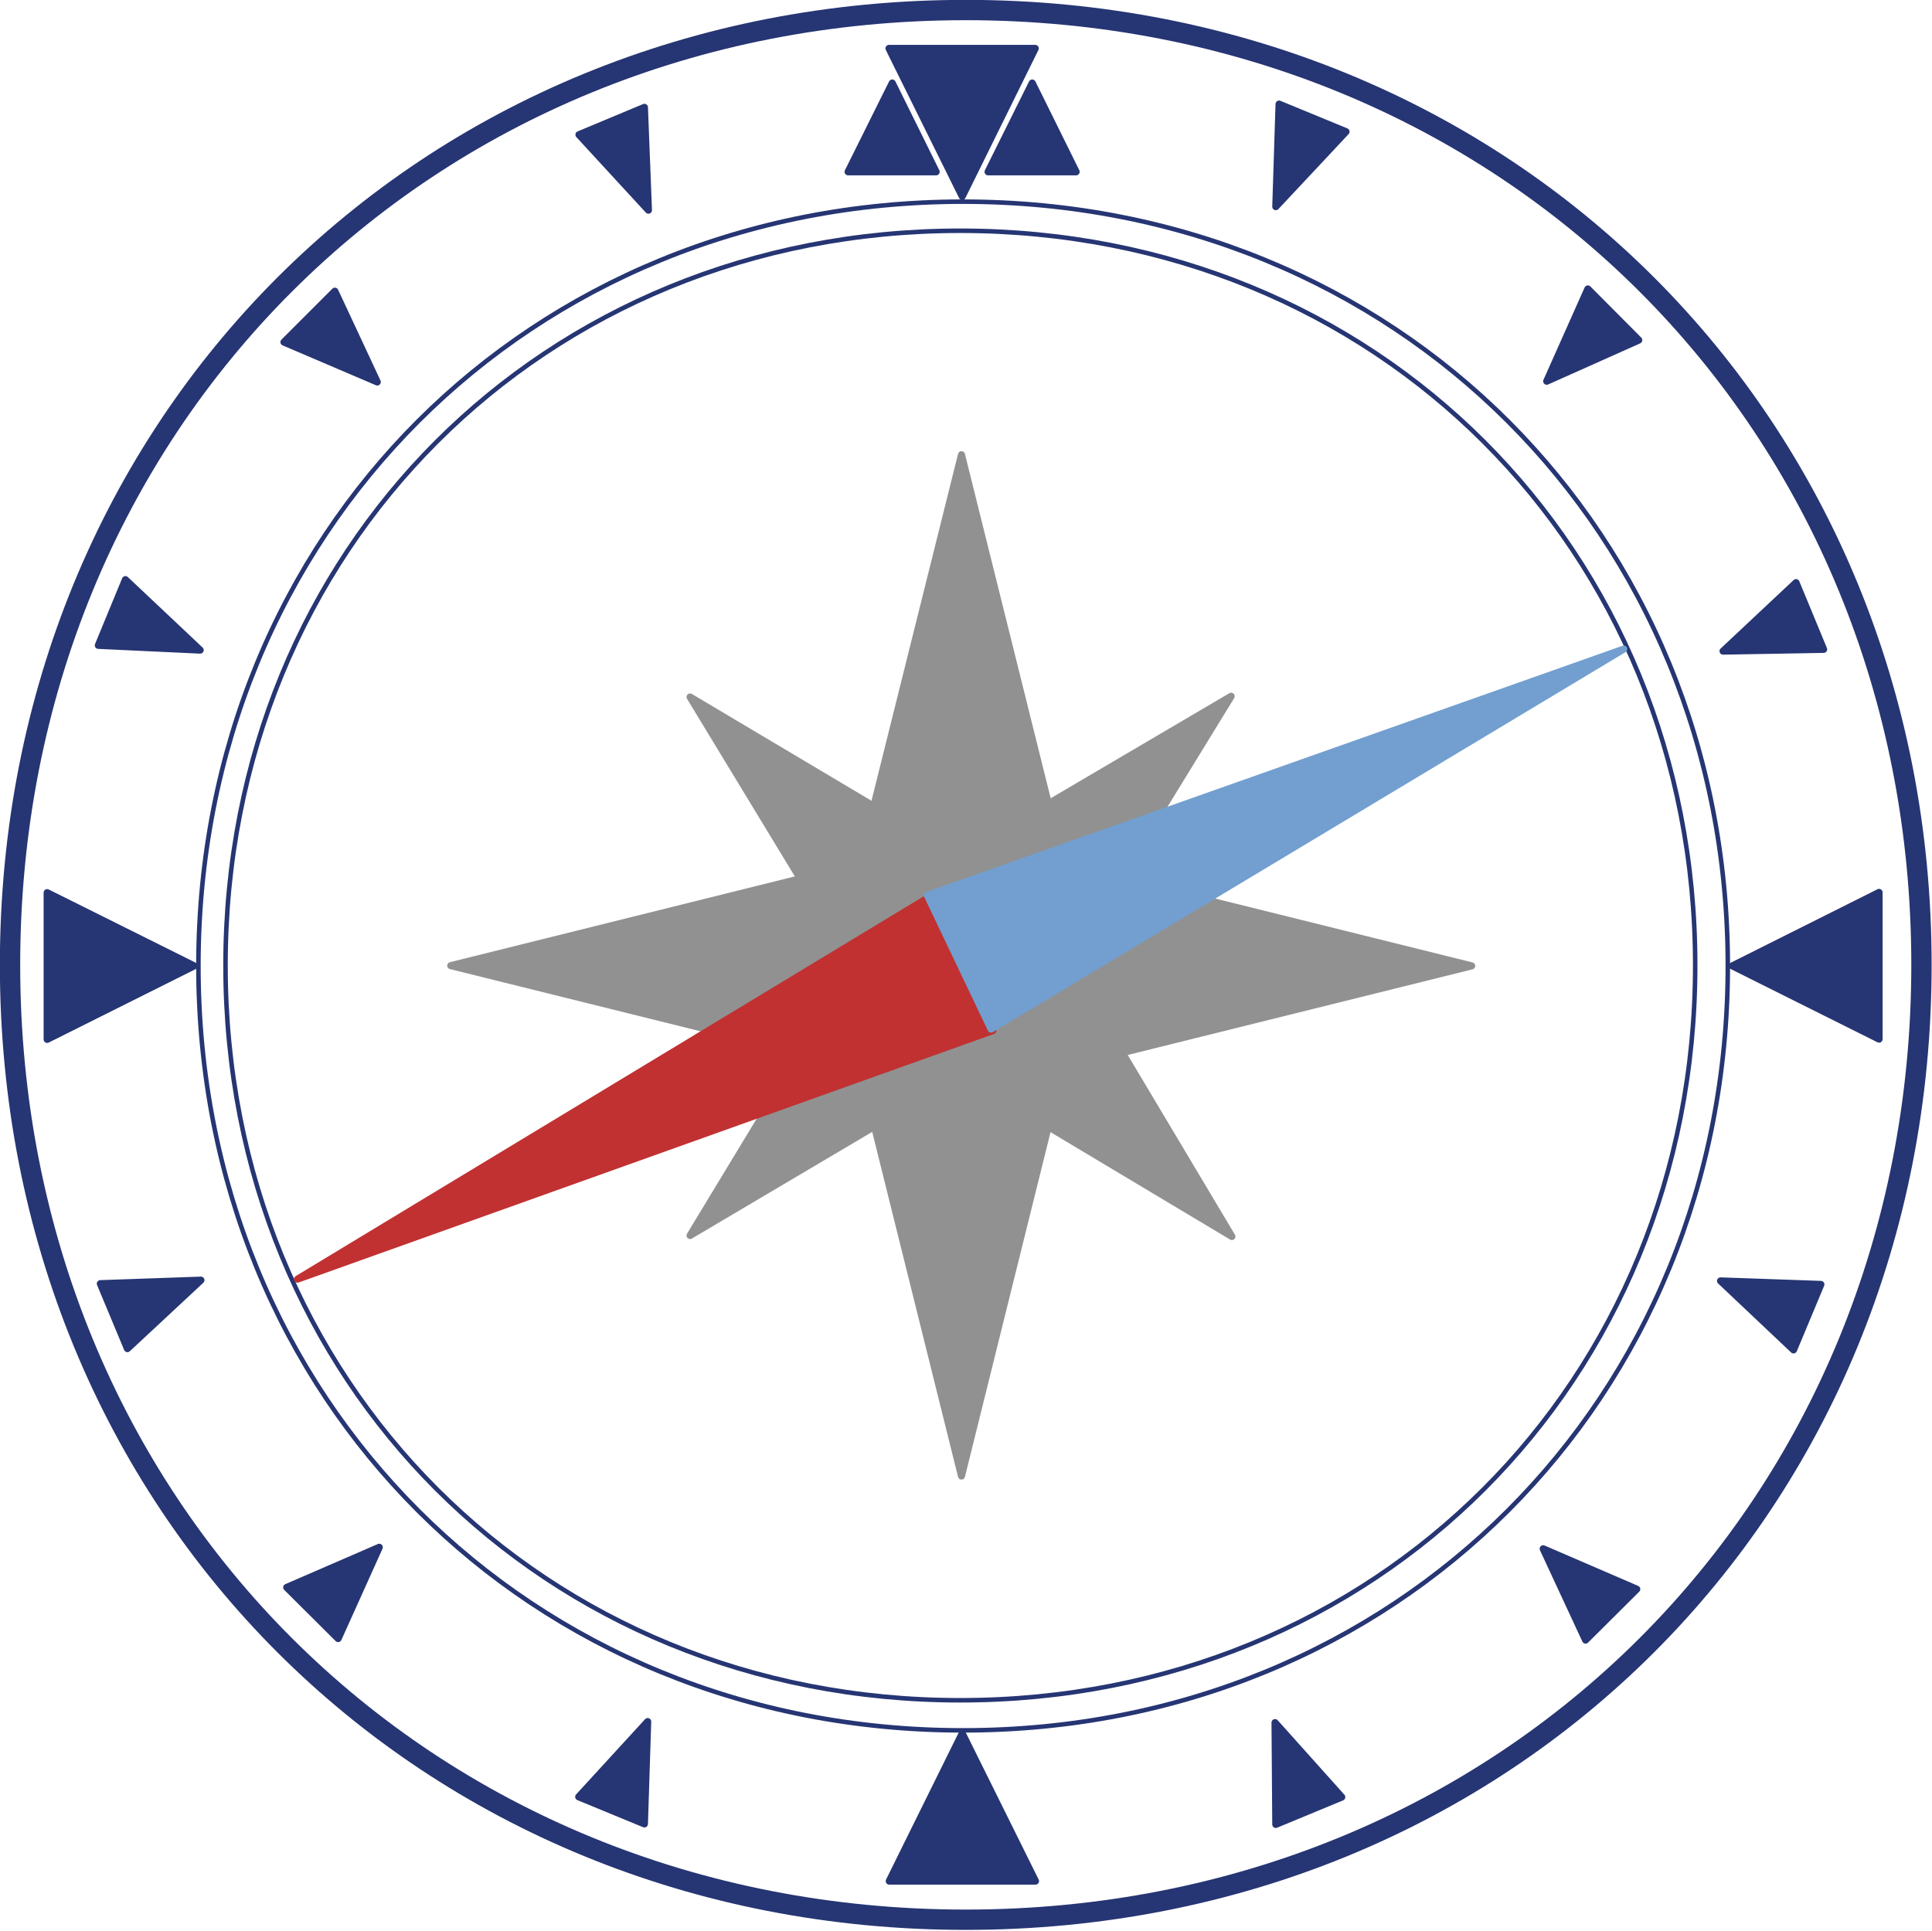
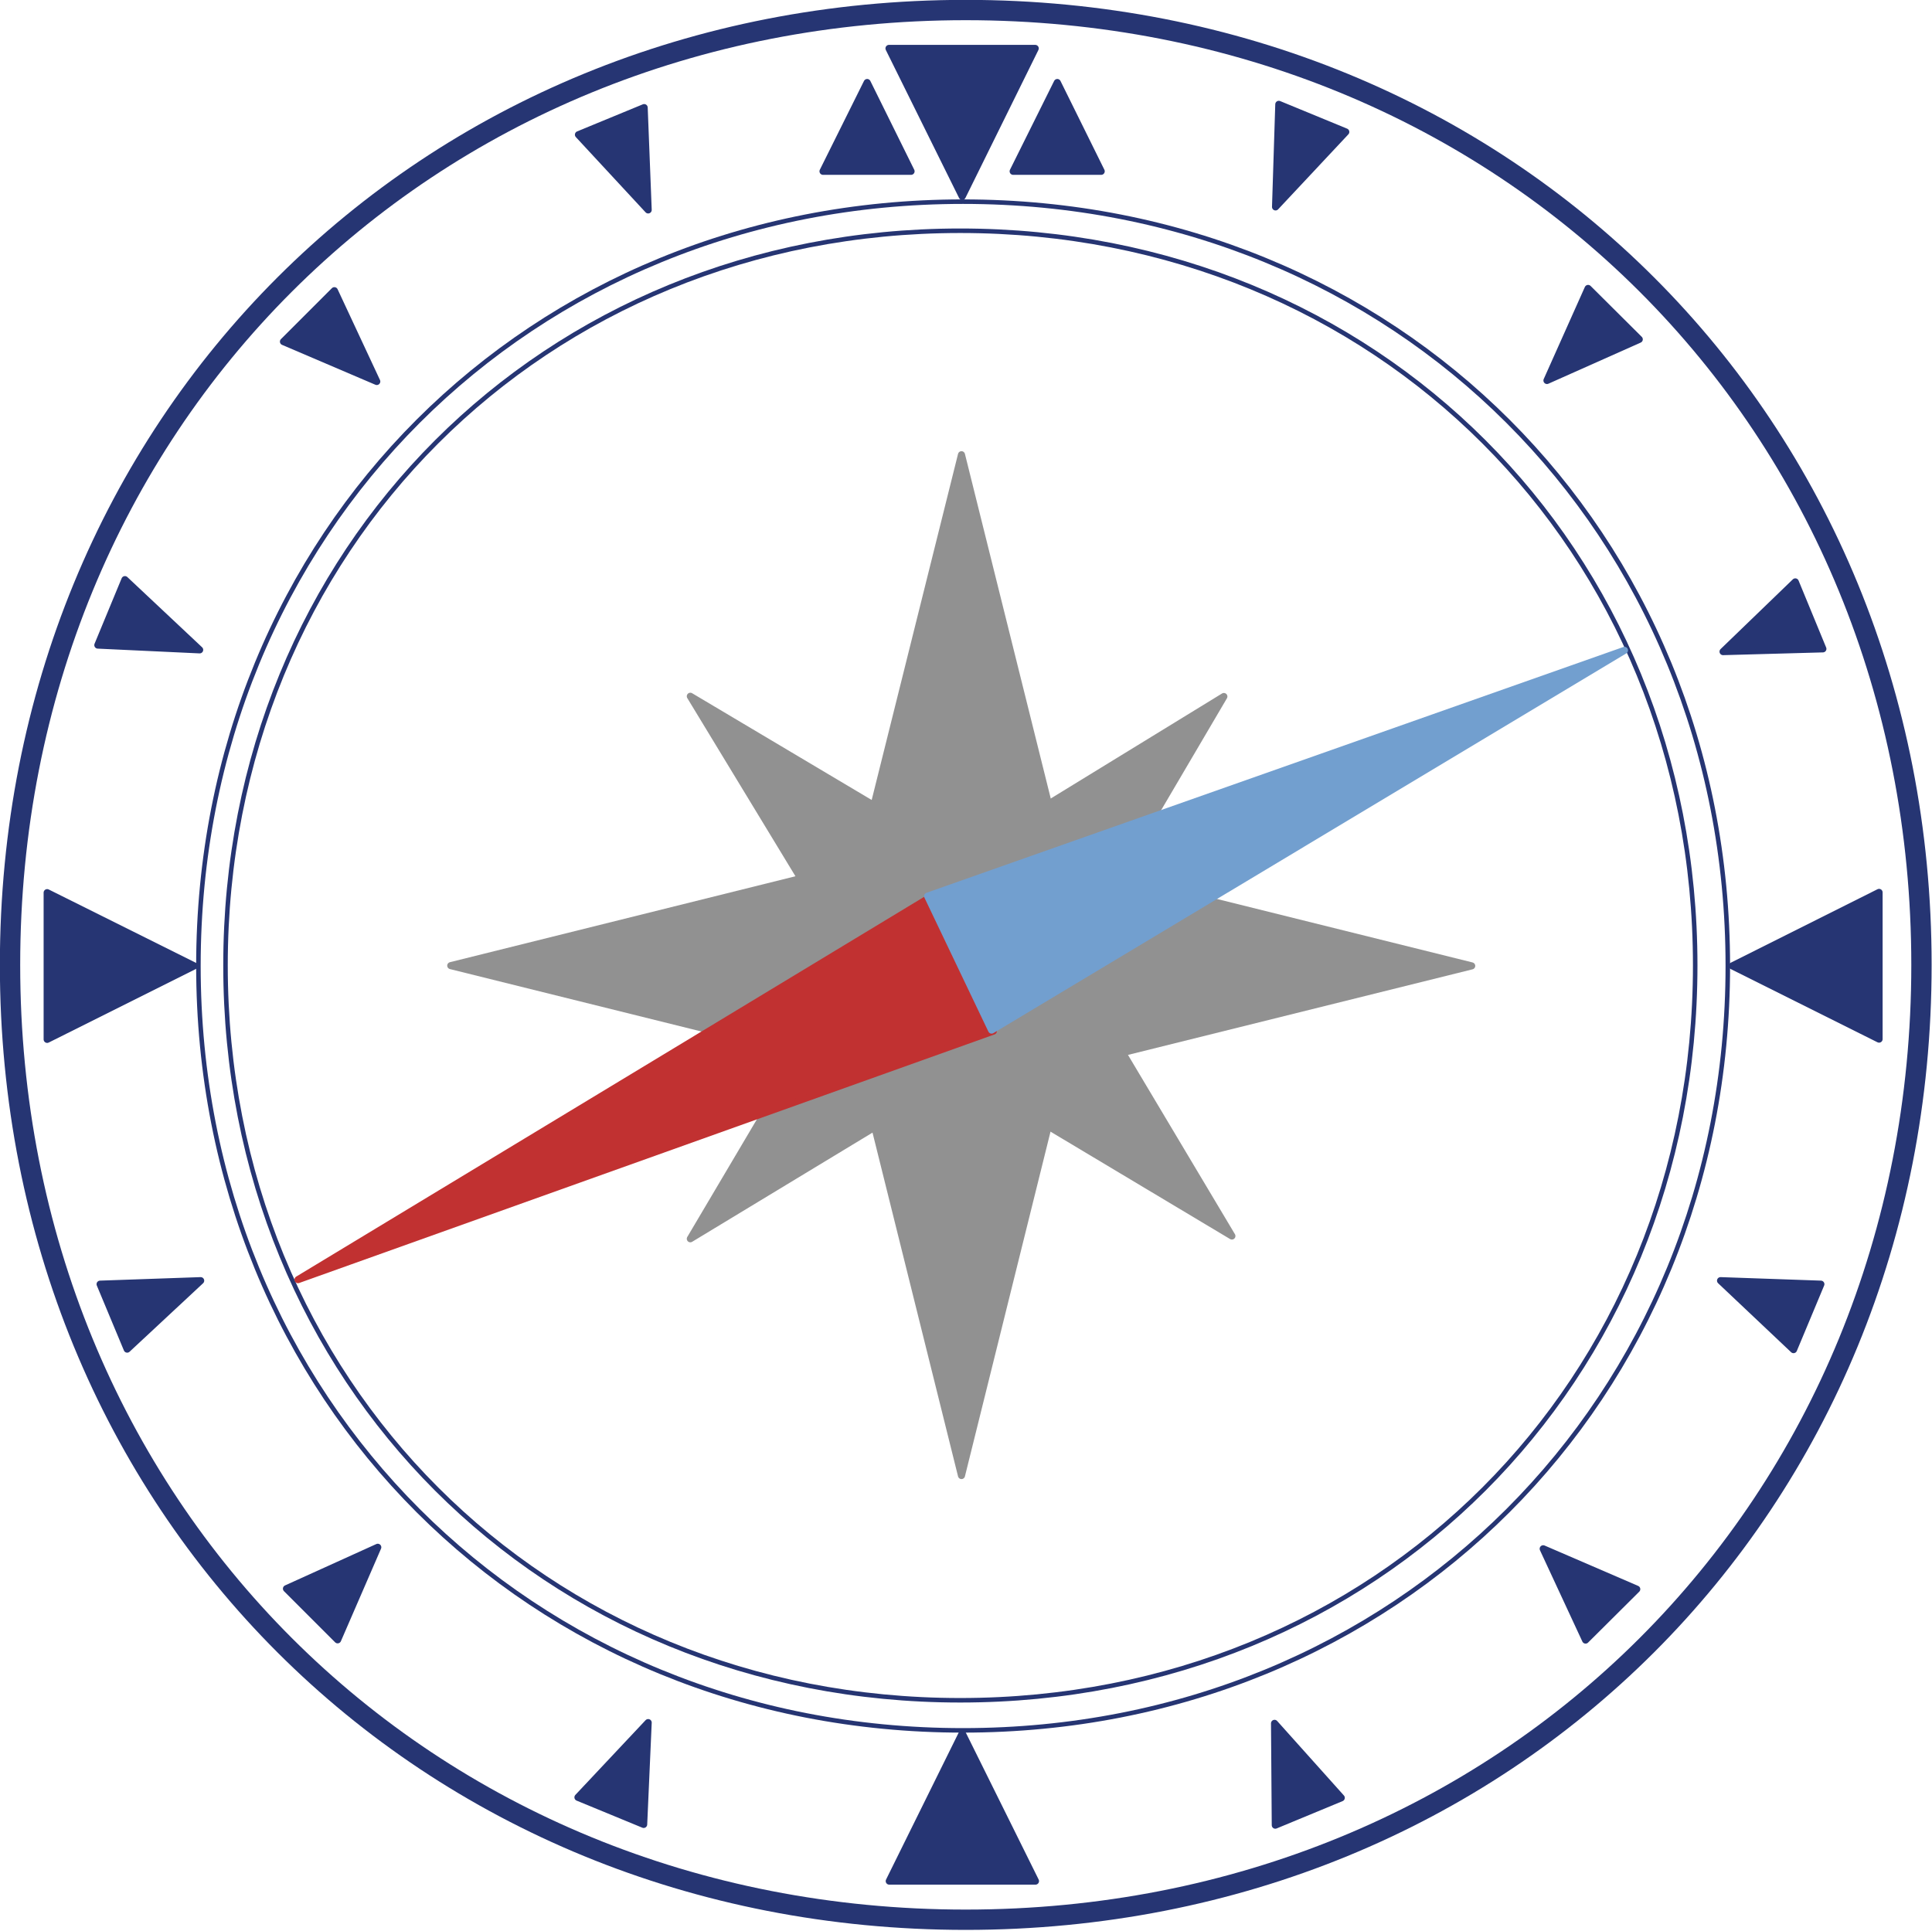
<svg xmlns="http://www.w3.org/2000/svg" xmlns:ns1="http://xml.openoffice.org/svg/export" version="1.2" width="77.02mm" height="76.96mm" viewBox="2992 1220 7702 7696" preserveAspectRatio="xMidYMid" fill-rule="evenodd" stroke-width="28.222" stroke-linejoin="round" xml:space="preserve">
  <defs class="ClipPathGroup">
    <clipPath id="presentation_clip_path" clipPathUnits="userSpaceOnUse">
      <rect x="2992" y="1220" width="7702" height="7696" />
    </clipPath>
    <clipPath id="presentation_clip_path_shrink" clipPathUnits="userSpaceOnUse">
      <rect x="2999" y="1227" width="7687" height="7681" />
    </clipPath>
  </defs>
  <defs class="TextShapeIndex">
    <g ns1:slide="id1" ns1:id-list="id3 id4 id5 id6 id7 id8 id9 id10 id11 id12 id13 id14 id15 id16 id17 id18 id19 id20 id21 id22 id23 id24 id25 id26 id27 id28 id29 id30 id31 id32 id33" />
  </defs>
  <defs class="EmbeddedBulletChars">
    <g id="bullet-char-template-57356" transform="scale(0.0004882812,-0.0004882812)">
      <path d="M 580,1141 L 1163,571 580,0 -4,571 580,1141 Z" />
    </g>
    <g id="bullet-char-template-57354" transform="scale(0.0004882812,-0.0004882812)">
      <path d="M 8,1128 L 1137,1128 1137,0 8,0 8,1128 Z" />
    </g>
    <g id="bullet-char-template-10146" transform="scale(0.0004882812,-0.0004882812)">
      <path d="M 174,0 L 602,739 174,1481 1456,739 174,0 Z M 1358,739 L 309,1346 659,739 1358,739 Z" />
    </g>
    <g id="bullet-char-template-10132" transform="scale(0.0004882812,-0.0004882812)">
      <path d="M 2015,739 L 1276,0 717,0 1260,543 174,543 174,936 1260,936 717,1481 1274,1481 2015,739 Z" />
    </g>
    <g id="bullet-char-template-10007" transform="scale(0.0004882812,-0.0004882812)">
      <path d="M 0,-2 C -7,14 -16,27 -25,37 L 356,567 C 262,823 215,952 215,954 215,979 228,992 255,992 264,992 276,990 289,987 310,991 331,999 354,1012 L 381,999 492,748 772,1049 836,1024 860,1049 C 881,1039 901,1025 922,1006 886,937 835,863 770,784 769,783 710,716 594,584 L 774,223 C 774,196 753,168 711,139 L 727,119 C 717,90 699,76 672,76 641,76 570,178 457,381 L 164,-76 C 142,-110 111,-127 72,-127 30,-127 9,-110 8,-76 1,-67 -2,-52 -2,-32 -2,-23 -1,-13 0,-2 Z" />
    </g>
    <g id="bullet-char-template-10004" transform="scale(0.0004882812,-0.0004882812)">
      <path d="M 285,-33 C 182,-33 111,30 74,156 52,228 41,333 41,471 41,549 55,616 82,672 116,743 169,778 240,778 293,778 328,747 346,684 L 369,508 C 377,444 397,411 428,410 L 1163,1116 C 1174,1127 1196,1133 1229,1133 1271,1133 1292,1118 1292,1087 L 1292,965 C 1292,929 1282,901 1262,881 L 442,47 C 390,-6 338,-33 285,-33 Z" />
    </g>
    <g id="bullet-char-template-9679" transform="scale(0.0004882812,-0.0004882812)">
      <path d="M 813,0 C 632,0 489,54 383,161 276,268 223,411 223,592 223,773 276,916 383,1023 489,1130 632,1184 813,1184 992,1184 1136,1130 1245,1023 1353,916 1407,772 1407,592 1407,412 1353,268 1245,161 1136,54 992,0 813,0 Z" />
    </g>
    <g id="bullet-char-template-8226" transform="scale(0.0004882812,-0.0004882812)">
      <path d="M 346,457 C 273,457 209,483 155,535 101,586 74,649 74,723 74,796 101,859 155,911 209,963 273,989 346,989 419,989 480,963 531,910 582,859 608,796 608,723 608,648 583,586 532,535 482,483 420,457 346,457 Z" />
    </g>
    <g id="bullet-char-template-8211" transform="scale(0.0004882812,-0.0004882812)">
      <path d="M -4,459 L 1135,459 1135,606 -4,606 -4,459 Z" />
    </g>
    <g id="bullet-char-template-61548" transform="scale(0.0004882812,-0.0004882812)">
      <path d="M 173,740 C 173,903 231,1043 346,1159 462,1274 601,1332 765,1332 928,1332 1067,1274 1183,1159 1299,1043 1357,903 1357,740 1357,577 1299,437 1183,322 1067,206 928,148 765,148 601,148 462,206 346,322 231,437 173,577 173,740 Z" />
    </g>
  </defs>
  <defs class="TextEmbeddedBitmaps" />
  <g class="SlideGroup">
    <g>
      <g id="container-id1">
        <g id="id1" class="Slide" clip-path="url(#presentation_clip_path)">
          <g class="Page">
            <g class="com.sun.star.drawing.CustomShape">
              <g id="id3">
-                 <rect class="BoundingBox" stroke="none" fill="none" x="9796" y="6326" width="457" height="278" />
-                 <path fill="rgb(38,53,115)" stroke="none" d="M 9851,6327 L 10251,6341 10142,6602 9851,6327 Z M 9797,6457 L 9797,6457 Z M 10251,6341 L 10251,6341 Z" />
-                 <path fill="none" stroke="rgb(38,53,115)" d="M 9851,6327 L 10251,6341 10142,6602 9851,6327 Z" />
-                 <path fill="none" stroke="rgb(38,53,115)" d="M 9797,6457 L 9797,6457 Z" />
-                 <path fill="none" stroke="rgb(38,53,115)" d="M 10251,6341 L 10251,6341 Z" />
+                 <rect class="BoundingBox" stroke="none" fill="none" x="9796" y="6325" width="457" height="278" />
+                 <path fill="rgb(38,53,115)" stroke="none" d="M 9851,6326 L 10251,6340 10142,6601 9851,6326 Z M 9797,6456 L 9797,6456 Z M 10251,6340 L 10251,6340 Z" />
+                 <path fill="none" stroke="rgb(38,53,115)" d="M 9851,6326 L 10251,6340 10142,6601 9851,6326 Z" />
+                 <path fill="none" stroke="rgb(38,53,115)" d="M 9797,6456 L 9797,6456 Z" />
+                 <path fill="none" stroke="rgb(38,53,115)" d="M 10251,6340 L 10251,6340 Z" />
              </g>
            </g>
            <g class="com.sun.star.drawing.CustomShape">
              <g id="id4">
                <rect class="BoundingBox" stroke="none" fill="none" x="9041" y="7394" width="478" height="367" />
                <path fill="rgb(38,53,115)" stroke="none" d="M 9144,7395 L 9517,7556 9313,7759 9144,7395 Z M 9042,7497 L 9042,7497 Z M 9517,7556 L 9517,7556 Z" />
                <path fill="none" stroke="rgb(38,53,115)" d="M 9144,7395 L 9517,7556 9313,7759 9144,7395 Z" />
                <path fill="none" stroke="rgb(38,53,115)" d="M 9042,7497 L 9042,7497 Z" />
                <path fill="none" stroke="rgb(38,53,115)" d="M 9517,7556 L 9517,7556 Z" />
              </g>
            </g>
            <g class="com.sun.star.drawing.CustomShape">
              <g id="id5">
                <rect class="BoundingBox" stroke="none" fill="none" x="3774" y="2015" width="6117" height="6115" />
                <path fill="none" stroke="rgb(38,53,115)" stroke-width="18" stroke-linejoin="round" d="M 6831,2024 C 8559,2024 9880,3343 9880,5071 9880,6799 8559,8119 6831,8119 5103,8119 3783,6799 3783,5071 3783,3343 5103,2024 6831,2024 Z" />
              </g>
            </g>
            <g class="com.sun.star.drawing.CustomShape">
              <g id="id6">
                <rect class="BoundingBox" stroke="none" fill="none" x="3882" y="2131" width="5879" height="5879" />
                <path fill="none" stroke="rgb(38,53,115)" stroke-width="18" stroke-linejoin="round" d="M 6820,2140 C 8481,2140 9750,3408 9750,5069 9750,6730 8481,7999 6820,7999 5159,7999 3891,6730 3891,5069 3891,3408 5159,2140 6820,2140 Z" />
              </g>
            </g>
            <g class="com.sun.star.drawing.CustomShape">
              <g id="id7">
                <rect class="BoundingBox" stroke="none" fill="none" x="6535" y="1412" width="586" height="593" />
                <path fill="rgb(38,53,115)" stroke="none" d="M 6828,2003 L 6536,1413 7119,1413 6828,2003 Z M 7119,2003 L 7119,2003 Z M 6536,1413 L 6536,1413 Z" />
                <path fill="none" stroke="rgb(38,53,115)" d="M 6828,2003 L 6536,1413 7119,1413 6828,2003 Z" />
                <path fill="none" stroke="rgb(38,53,115)" d="M 7119,2003 L 7119,2003 Z" />
                <path fill="none" stroke="rgb(38,53,115)" d="M 6536,1413 L 6536,1413 Z" />
              </g>
            </g>
            <g class="com.sun.star.drawing.CustomShape">
              <g id="id8">
                <rect class="BoundingBox" stroke="none" fill="none" x="3179" y="4778" width="589" height="588" />
                <path fill="rgb(38,53,115)" stroke="none" d="M 3766,5071 L 3180,5364 3180,4779 3766,5071 Z M 3766,4779 L 3766,4779 Z M 3180,5364 L 3180,5364 Z" />
                <path fill="none" stroke="rgb(38,53,115)" d="M 3766,5071 L 3180,5364 3180,4779 3766,5071 Z" />
                <path fill="none" stroke="rgb(38,53,115)" d="M 3766,4779 L 3766,4779 Z" />
                <path fill="none" stroke="rgb(38,53,115)" d="M 3180,5364 L 3180,5364 Z" />
              </g>
            </g>
            <g class="com.sun.star.drawing.CustomShape">
              <g id="id9">
                <rect class="BoundingBox" stroke="none" fill="none" x="9897" y="4777" width="588" height="588" />
                <path fill="rgb(38,53,115)" stroke="none" d="M 9898,5071 L 10483,4778 10483,5363 9898,5071 Z M 9898,5363 L 9898,5363 Z M 10483,4778 L 10483,4778 Z" />
                <path fill="none" stroke="rgb(38,53,115)" d="M 9898,5071 L 10483,4778 10483,5363 9898,5071 Z" />
                <path fill="none" stroke="rgb(38,53,115)" d="M 9898,5363 L 9898,5363 Z" />
                <path fill="none" stroke="rgb(38,53,115)" d="M 10483,4778 L 10483,4778 Z" />
              </g>
            </g>
            <g class="com.sun.star.drawing.CustomShape">
              <g id="id10">
-                 <rect class="BoundingBox" stroke="none" fill="none" x="5380" y="3998" width="2183" height="1807" />
-                 <path fill="rgb(145,145,145)" stroke="none" d="M 5743,3999 L 7561,5080 6838,5803 5743,3999 Z M 5381,4360 L 5381,4360 Z M 7561,5080 L 7561,5080 Z" />
-                 <path fill="none" stroke="rgb(145,145,145)" d="M 5743,3999 L 7561,5080 6838,5803 5743,3999 Z" />
-                 <path fill="none" stroke="rgb(145,145,145)" d="M 5381,4360 L 5381,4360 Z" />
-                 <path fill="none" stroke="rgb(145,145,145)" d="M 7561,5080 L 7561,5080 Z" />
+                 <rect class="BoundingBox" stroke="none" fill="none" x="5381" y="3995" width="2183" height="1807" />
+                 <path fill="rgb(145,145,145)" stroke="none" d="M 5744,3996 L 7562,5077 6839,5800 5744,3996 Z M 5382,4357 L 5382,4357 Z M 7562,5077 L 7562,5077 Z" />
+                 <path fill="none" stroke="rgb(145,145,145)" d="M 5744,3996 L 7562,5077 6839,5800 5744,3996 Z" />
+                 <path fill="none" stroke="rgb(145,145,145)" d="M 5382,4357 L 5382,4357 Z" />
+                 <path fill="none" stroke="rgb(145,145,145)" d="M 7562,5077 L 7562,5077 Z" />
              </g>
            </g>
            <g class="com.sun.star.drawing.CustomShape">
              <g id="id11">
-                 <rect class="BoundingBox" stroke="none" fill="none" x="6100" y="4345" width="2168" height="1807" />
-                 <path fill="rgb(145,145,145)" stroke="none" d="M 7903,6150 L 6101,5072 6827,4346 7903,6150 Z M 8266,5787 L 8266,5787 Z M 6101,5072 L 6101,5072 Z" />
-                 <path fill="none" stroke="rgb(145,145,145)" d="M 7903,6150 L 6101,5072 6827,4346 7903,6150 Z" />
-                 <path fill="none" stroke="rgb(145,145,145)" d="M 8266,5787 L 8266,5787 Z" />
-                 <path fill="none" stroke="rgb(145,145,145)" d="M 6101,5072 L 6101,5072 Z" />
+                 <rect class="BoundingBox" stroke="none" fill="none" x="6100" y="4343" width="2168" height="1807" />
+                 <path fill="rgb(145,145,145)" stroke="none" d="M 7903,6148 L 6101,5070 6827,4344 7903,6148 Z M 8266,5785 L 8266,5785 Z M 6101,5070 L 6101,5070 Z" />
+                 <path fill="none" stroke="rgb(145,145,145)" d="M 7903,6148 L 6101,5070 6827,4344 7903,6148 Z" />
+                 <path fill="none" stroke="rgb(145,145,145)" d="M 8266,5785 L 8266,5785 Z" />
+                 <path fill="none" stroke="rgb(145,145,145)" d="M 6101,5070 L 6101,5070 Z" />
              </g>
            </g>
            <g class="com.sun.star.drawing.CustomShape">
              <g id="id12">
-                 <rect class="BoundingBox" stroke="none" fill="none" x="6080" y="3995" width="2182" height="1792" />
-                 <path fill="rgb(145,145,145)" stroke="none" d="M 7900,3996 L 6082,5065 6803,5785 7900,3996 Z M 8260,4356 L 8260,4356 Z M 6081,5065 L 6081,5065 Z" />
-                 <path fill="none" stroke="rgb(145,145,145)" d="M 7900,3996 L 6082,5065 6803,5785 7900,3996 Z" />
-                 <path fill="none" stroke="rgb(145,145,145)" d="M 8260,4356 L 8260,4356 Z" />
-                 <path fill="none" stroke="rgb(145,145,145)" d="M 6081,5065 L 6081,5065 Z" />
+                 <rect class="BoundingBox" stroke="none" fill="none" x="6080" y="3996" width="2152" height="1821" />
+                 <path fill="rgb(145,145,145)" stroke="none" d="M 7871,3997 L 6082,5094 6802,5815 7871,3997 Z M 8230,4357 L 8230,4357 Z M 6081,5095 L 6081,5095 Z" />
+                 <path fill="none" stroke="rgb(145,145,145)" d="M 7871,3997 L 6082,5094 6802,5815 7871,3997 Z" />
+                 <path fill="none" stroke="rgb(145,145,145)" d="M 8230,4357 L 8230,4357 Z" />
+                 <path fill="none" stroke="rgb(145,145,145)" d="M 6081,5095 L 6081,5095 Z" />
              </g>
            </g>
            <g class="com.sun.star.drawing.CustomShape">
              <g id="id13">
-                 <rect class="BoundingBox" stroke="none" fill="none" x="6317" y="5066" width="1016" height="2041" />
-                 <path fill="rgb(145,145,145)" stroke="none" d="M 6825,7105 L 6318,5067 7331,5067 6825,7105 Z M 7331,7105 L 7331,7105 Z M 6318,5067 L 6318,5067 Z" />
-                 <path fill="none" stroke="rgb(145,145,145)" d="M 6825,7105 L 6318,5067 7331,5067 6825,7105 Z" />
-                 <path fill="none" stroke="rgb(145,145,145)" d="M 7331,7105 L 7331,7105 Z" />
-                 <path fill="none" stroke="rgb(145,145,145)" d="M 6318,5067 L 6318,5067 Z" />
+                 <rect class="BoundingBox" stroke="none" fill="none" x="6317" y="5064" width="1016" height="2041" />
+                 <path fill="rgb(145,145,145)" stroke="none" d="M 6825,7103 L 6318,5065 7331,5065 6825,7103 Z M 7331,7103 L 7331,7103 Z M 6318,5065 L 6318,5065 Z" />
+                 <path fill="none" stroke="rgb(145,145,145)" d="M 6825,7103 L 6318,5065 7331,5065 6825,7103 Z" />
+                 <path fill="none" stroke="rgb(145,145,145)" d="M 7331,7103 L 7331,7103 Z" />
+                 <path fill="none" stroke="rgb(145,145,145)" d="M 6318,5065 L 6318,5065 Z" />
              </g>
            </g>
            <g class="com.sun.star.drawing.CustomShape">
              <g id="id14">
                <rect class="BoundingBox" stroke="none" fill="none" x="6317" y="3032" width="1016" height="2035" />
                <path fill="rgb(145,145,145)" stroke="none" d="M 6825,3033 L 6318,5065 7331,5065 6825,3033 Z M 7331,3033 L 7331,3033 Z M 6318,5065 L 6318,5065 Z" />
                <path fill="none" stroke="rgb(145,145,145)" d="M 6825,3033 L 6318,5065 7331,5065 6825,3033 Z" />
                <path fill="none" stroke="rgb(145,145,145)" d="M 7331,3033 L 7331,3033 Z" />
                <path fill="none" stroke="rgb(145,145,145)" d="M 6318,5065 L 6318,5065 Z" />
              </g>
            </g>
            <g class="com.sun.star.drawing.CustomShape">
              <g id="id15">
                <rect class="BoundingBox" stroke="none" fill="none" x="6825" y="4565" width="2036" height="1013" />
                <path fill="rgb(145,145,145)" stroke="none" d="M 8859,5071 L 6826,4566 6826,5576 8859,5071 Z M 8859,5576 L 8859,5576 Z M 6826,4566 L 6826,4566 Z" />
                <path fill="none" stroke="rgb(145,145,145)" d="M 8859,5071 L 6826,4566 6826,5576 8859,5071 Z" />
                <path fill="none" stroke="rgb(145,145,145)" d="M 8859,5576 L 8859,5576 Z" />
                <path fill="none" stroke="rgb(145,145,145)" d="M 6826,4566 L 6826,4566 Z" />
              </g>
            </g>
            <g class="com.sun.star.drawing.CustomShape">
              <g id="id16">
                <rect class="BoundingBox" stroke="none" fill="none" x="4788" y="4561" width="2041" height="1017" />
                <path fill="rgb(145,145,145)" stroke="none" d="M 4789,5070 L 6827,4563 6827,5576 4789,5070 Z M 4789,5576 L 4789,5576 Z M 6827,4562 L 6827,4562 Z" />
                <path fill="none" stroke="rgb(145,145,145)" d="M 4789,5070 L 6827,4563 6827,5576 4789,5070 Z" />
                <path fill="none" stroke="rgb(145,145,145)" d="M 4789,5576 L 4789,5576 Z" />
                <path fill="none" stroke="rgb(145,145,145)" d="M 6827,4562 L 6827,4562 Z" />
              </g>
            </g>
            <g class="com.sun.star.drawing.CustomShape">
              <g id="id17">
-                 <rect class="BoundingBox" stroke="none" fill="none" x="5381" y="4353" width="2172" height="1795" />
-                 <path fill="rgb(145,145,145)" stroke="none" d="M 5743,6146 L 7550,5077 6828,4354 5743,6146 Z M 5382,5785 L 5382,5785 Z M 7551,5076 L 7551,5076 Z" />
-                 <path fill="none" stroke="rgb(145,145,145)" d="M 5743,6146 L 7550,5077 6828,4354 5743,6146 Z" />
-                 <path fill="none" stroke="rgb(145,145,145)" d="M 5382,5785 L 5382,5785 Z" />
-                 <path fill="none" stroke="rgb(145,145,145)" d="M 7551,5076 L 7551,5076 Z" />
+                 <rect class="BoundingBox" stroke="none" fill="none" x="5381" y="4351" width="2157" height="1810" />
+                 <path fill="rgb(145,145,145)" stroke="none" d="M 5744,6159 L 7536,5074 6813,4352 5744,6159 Z M 5382,5798 L 5382,5798 Z M 7536,5074 L 7536,5074 Z" />
+                 <path fill="none" stroke="rgb(145,145,145)" d="M 5744,6159 L 7536,5074 6813,4352 5744,6159 Z" />
+                 <path fill="none" stroke="rgb(145,145,145)" d="M 5382,5798 L 5382,5798 Z" />
+                 <path fill="none" stroke="rgb(145,145,145)" d="M 7536,5074 L 7536,5074 Z" />
              </g>
            </g>
            <g class="com.sun.star.drawing.CustomShape">
              <g id="id18">
                <rect class="BoundingBox" stroke="none" fill="none" x="2991" y="1219" width="7704" height="7698" />
                <path fill="none" stroke="rgb(38,53,115)" stroke-width="81" stroke-linejoin="round" d="M 6842,1260 C 9002,1260 10652,2909 10652,5067 10652,7225 9002,8874 6842,8874 4682,8874 3032,7225 3032,5067 3032,2909 4682,1260 6842,1260 Z" />
              </g>
            </g>
            <g class="Group">
              <g class="com.sun.star.drawing.CustomShape">
                <g id="id19">
-                   <rect class="BoundingBox" stroke="none" fill="none" x="4177" y="4796" width="2775" height="1791" />
-                   <path fill="rgb(193,49,49)" stroke="none" d="M 4178,6320 L 6696,4797 6950,5329 4178,6320 Z M 4304,6585 L 4304,6585 Z M 6696,4797 L 6696,4797 Z" />
-                   <path fill="none" stroke="rgb(193,49,49)" d="M 4178,6320 L 6696,4797 6950,5329 4178,6320 Z" />
-                   <path fill="none" stroke="rgb(193,49,49)" d="M 4304,6585 L 4304,6585 Z" />
-                   <path fill="none" stroke="rgb(193,49,49)" d="M 6696,4797 L 6696,4797 Z" />
+                   <rect class="BoundingBox" stroke="none" fill="none" x="4179" y="4798" width="2775" height="1791" />
+                   <path fill="rgb(193,49,49)" stroke="none" d="M 4180,6322 L 6698,4799 6952,5331 4180,6322 Z M 4306,6587 L 4306,6587 Z M 6698,4799 L 6698,4799 Z" />
+                   <path fill="none" stroke="rgb(193,49,49)" d="M 4180,6322 L 6698,4799 6952,5331 4180,6322 Z" />
+                   <path fill="none" stroke="rgb(193,49,49)" d="M 4306,6587 L 4306,6587 Z" />
+                   <path fill="none" stroke="rgb(193,49,49)" d="M 6698,4799 L 6698,4799 Z" />
                </g>
              </g>
              <g class="com.sun.star.drawing.CustomShape">
                <g id="id20">
-                   <rect class="BoundingBox" stroke="none" fill="none" x="6688" y="3541" width="2779" height="1784" />
-                   <path fill="rgb(114,159,207)" stroke="none" d="M 9465,3808 L 6943,5323 6689,4790 9465,3808 Z M 9338,3542 L 9338,3542 Z M 6943,5323 L 6943,5323 Z" />
-                   <path fill="none" stroke="rgb(114,159,207)" d="M 9465,3808 L 6943,5323 6689,4790 9465,3808 Z" />
-                   <path fill="none" stroke="rgb(114,159,207)" d="M 9338,3542 L 9338,3542 Z" />
-                   <path fill="none" stroke="rgb(114,159,207)" d="M 6943,5323 L 6943,5323 Z" />
+                   <rect class="BoundingBox" stroke="none" fill="none" x="6689" y="3546" width="2781" height="1783" />
+                   <path fill="rgb(114,159,207)" stroke="none" d="M 9468,3813 L 6945,5327 6690,4793 9468,3813 Z M 9341,3547 L 9341,3547 Z M 6945,5327 L 6945,5327 Z" />
+                   <path fill="none" stroke="rgb(114,159,207)" d="M 9468,3813 L 6945,5327 6690,4793 9468,3813 Z" />
+                   <path fill="none" stroke="rgb(114,159,207)" d="M 9341,3547 L 9341,3547 Z" />
+                   <path fill="none" stroke="rgb(114,159,207)" d="M 6945,5327 L 6945,5327 Z" />
                </g>
              </g>
            </g>
            <g class="com.sun.star.drawing.CustomShape">
              <g id="id21">
                <rect class="BoundingBox" stroke="none" fill="none" x="6536" y="8130" width="586" height="592" />
                <path fill="rgb(38,53,115)" stroke="none" d="M 6828,8131 L 7120,8720 6537,8720 6828,8131 Z M 6537,8131 L 6537,8131 Z M 7120,8720 L 7120,8720 Z" />
                <path fill="none" stroke="rgb(38,53,115)" d="M 6828,8131 L 7120,8720 6537,8720 6828,8131 Z" />
                <path fill="none" stroke="rgb(38,53,115)" d="M 6537,8131 L 6537,8131 Z" />
                <path fill="none" stroke="rgb(38,53,115)" d="M 7120,8720 L 7120,8720 Z" />
              </g>
            </g>
            <g class="com.sun.star.drawing.CustomShape">
              <g id="id22">
-                 <rect class="BoundingBox" stroke="none" fill="none" x="7943" y="8087" width="400" height="409" />
-                 <path fill="rgb(38,53,115)" stroke="none" d="M 8075,8088 L 8341,8385 8078,8494 8075,8088 Z M 7944,8143 L 7944,8143 Z M 8341,8385 L 8341,8385 Z" />
-                 <path fill="none" stroke="rgb(38,53,115)" d="M 8075,8088 L 8341,8385 8078,8494 8075,8088 Z" />
-                 <path fill="none" stroke="rgb(38,53,115)" d="M 7944,8143 L 7944,8143 Z" />
-                 <path fill="none" stroke="rgb(38,53,115)" d="M 8341,8385 L 8341,8385 Z" />
+                 <rect class="BoundingBox" stroke="none" fill="none" x="7941" y="8090" width="400" height="409" />
+                 <path fill="rgb(38,53,115)" stroke="none" d="M 8073,8091 L 8339,8388 8076,8497 8073,8091 Z M 7942,8146 L 7942,8146 Z M 8339,8388 L 8339,8388 Z" />
+                 <path fill="none" stroke="rgb(38,53,115)" d="M 8073,8091 L 8339,8388 8076,8497 8073,8091 Z" />
+                 <path fill="none" stroke="rgb(38,53,115)" d="M 7942,8146 L 7942,8146 Z" />
+                 <path fill="none" stroke="rgb(38,53,115)" d="M 8339,8388 L 8339,8388 Z" />
              </g>
            </g>
            <g class="com.sun.star.drawing.CustomShape">
              <g id="id23">
-                 <rect class="BoundingBox" stroke="none" fill="none" x="3391" y="6323" width="457" height="276" />
-                 <path fill="rgb(38,53,115)" stroke="none" d="M 3793,6324 L 3392,6338 3500,6597 3793,6324 Z M 3846,6454 L 3846,6454 Z M 3392,6338 L 3392,6338 Z" />
-                 <path fill="none" stroke="rgb(38,53,115)" d="M 3793,6324 L 3392,6338 3500,6597 3793,6324 Z" />
-                 <path fill="none" stroke="rgb(38,53,115)" d="M 3846,6454 L 3846,6454 Z" />
-                 <path fill="none" stroke="rgb(38,53,115)" d="M 3392,6338 L 3392,6338 Z" />
+                 <rect class="BoundingBox" stroke="none" fill="none" x="3390" y="6325" width="457" height="276" />
+                 <path fill="rgb(38,53,115)" stroke="none" d="M 3792,6326 L 3391,6340 3499,6599 3792,6326 Z M 3845,6456 L 3845,6456 Z M 3391,6340 L 3391,6340 Z" />
+                 <path fill="none" stroke="rgb(38,53,115)" d="M 3792,6326 L 3391,6340 3499,6599 3792,6326 Z" />
+                 <path fill="none" stroke="rgb(38,53,115)" d="M 3845,6456 L 3845,6456 Z" />
+                 <path fill="none" stroke="rgb(38,53,115)" d="M 3391,6340 L 3391,6340 Z" />
              </g>
            </g>
            <g class="com.sun.star.drawing.CustomShape">
              <g id="id24">
-                 <rect class="BoundingBox" stroke="none" fill="none" x="4134" y="7388" width="474" height="367" />
-                 <path fill="rgb(38,53,115)" stroke="none" d="M 4504,7389 L 4135,7549 4340,7753 4504,7389 Z M 4606,7491 L 4606,7491 Z M 4135,7549 L 4135,7549 Z" />
-                 <path fill="none" stroke="rgb(38,53,115)" d="M 4504,7389 L 4135,7549 4340,7753 4504,7389 Z" />
-                 <path fill="none" stroke="rgb(38,53,115)" d="M 4606,7491 L 4606,7491 Z" />
-                 <path fill="none" stroke="rgb(38,53,115)" d="M 4135,7549 L 4135,7549 Z" />
+                 <rect class="BoundingBox" stroke="none" fill="none" x="4133" y="7388" width="469" height="372" />
+                 <path fill="rgb(38,53,115)" stroke="none" d="M 4498,7389 L 4134,7554 4338,7758 4498,7389 Z M 4600,7491 L 4600,7491 Z M 4134,7554 L 4134,7554 Z" />
+                 <path fill="none" stroke="rgb(38,53,115)" d="M 4498,7389 L 4134,7554 4338,7758 4498,7389 Z" />
+                 <path fill="none" stroke="rgb(38,53,115)" d="M 4600,7491 L 4600,7491 Z" />
+                 <path fill="none" stroke="rgb(38,53,115)" d="M 4134,7554 L 4134,7554 Z" />
              </g>
            </g>
            <g class="com.sun.star.drawing.CustomShape">
              <g id="id25">
-                 <rect class="BoundingBox" stroke="none" fill="none" x="5298" y="8083" width="409" height="411" />
-                 <path fill="rgb(38,53,115)" stroke="none" d="M 5574,8084 L 5299,8384 5561,8492 5574,8084 Z M 5705,8138 L 5705,8138 Z M 5299,8384 L 5299,8384 Z" />
-                 <path fill="none" stroke="rgb(38,53,115)" d="M 5574,8084 L 5299,8384 5561,8492 5574,8084 Z" />
-                 <path fill="none" stroke="rgb(38,53,115)" d="M 5705,8138 L 5705,8138 Z" />
-                 <path fill="none" stroke="rgb(38,53,115)" d="M 5299,8384 L 5299,8384 Z" />
+                 <rect class="BoundingBox" stroke="none" fill="none" x="5295" y="8087" width="414" height="409" />
+                 <path fill="rgb(38,53,115)" stroke="none" d="M 5576,8088 L 5296,8386 5558,8494 5576,8088 Z M 5707,8142 L 5707,8142 Z M 5296,8386 L 5296,8386 Z" />
+                 <path fill="none" stroke="rgb(38,53,115)" d="M 5576,8088 L 5296,8386 5558,8494 5576,8088 Z" />
+                 <path fill="none" stroke="rgb(38,53,115)" d="M 5707,8142 L 5707,8142 Z" />
+                 <path fill="none" stroke="rgb(38,53,115)" d="M 5296,8386 L 5296,8386 Z" />
              </g>
            </g>
            <g class="com.sun.star.drawing.CustomShape">
              <g id="id26">
-                 <rect class="BoundingBox" stroke="none" fill="none" x="3382" y="3530" width="463" height="284" />
-                 <path fill="rgb(38,53,115)" stroke="none" d="M 3790,3812 L 3384,3793 3492,3531 3790,3812 Z M 3843,3682 L 3843,3682 Z M 3383,3792 L 3383,3792 Z" />
-                 <path fill="none" stroke="rgb(38,53,115)" d="M 3790,3812 L 3384,3793 3492,3531 3790,3812 Z" />
-                 <path fill="none" stroke="rgb(38,53,115)" d="M 3843,3682 L 3843,3682 Z" />
-                 <path fill="none" stroke="rgb(38,53,115)" d="M 3383,3792 L 3383,3792 Z" />
+                 <rect class="BoundingBox" stroke="none" fill="none" x="3380" y="3530" width="464" height="283" />
+                 <path fill="rgb(38,53,115)" stroke="none" d="M 3788,3811 L 3382,3792 3490,3531 3788,3811 Z M 3842,3681 L 3842,3681 Z M 3381,3792 L 3381,3792 Z" />
+                 <path fill="none" stroke="rgb(38,53,115)" d="M 3788,3811 L 3382,3792 3490,3531 3788,3811 Z" />
+                 <path fill="none" stroke="rgb(38,53,115)" d="M 3842,3681 L 3842,3681 Z" />
+                 <path fill="none" stroke="rgb(38,53,115)" d="M 3381,3792 L 3381,3792 Z" />
              </g>
            </g>
            <g class="com.sun.star.drawing.CustomShape">
              <g id="id27">
-                 <rect class="BoundingBox" stroke="none" fill="none" x="4123" y="2380" width="477" height="365" />
-                 <path fill="rgb(38,53,115)" stroke="none" d="M 4496,2743 L 4124,2584 4327,2381 4496,2743 Z M 4598,2642 L 4598,2642 Z M 4124,2584 L 4124,2584 Z" />
-                 <path fill="none" stroke="rgb(38,53,115)" d="M 4496,2743 L 4124,2584 4327,2381 4496,2743 Z" />
-                 <path fill="none" stroke="rgb(38,53,115)" d="M 4598,2642 L 4598,2642 Z" />
-                 <path fill="none" stroke="rgb(38,53,115)" d="M 4124,2584 L 4124,2584 Z" />
+                 <rect class="BoundingBox" stroke="none" fill="none" x="4121" y="2378" width="477" height="365" />
+                 <path fill="rgb(38,53,115)" stroke="none" d="M 4494,2741 L 4122,2582 4325,2379 4494,2741 Z M 4596,2640 L 4596,2640 Z M 4122,2582 L 4122,2582 Z" />
+                 <path fill="none" stroke="rgb(38,53,115)" d="M 4494,2741 L 4122,2582 4325,2379 4494,2741 Z" />
+                 <path fill="none" stroke="rgb(38,53,115)" d="M 4596,2640 L 4596,2640 Z" />
+                 <path fill="none" stroke="rgb(38,53,115)" d="M 4122,2582 L 4122,2582 Z" />
              </g>
            </g>
            <g class="com.sun.star.drawing.CustomShape">
              <g id="id28">
-                 <rect class="BoundingBox" stroke="none" fill="none" x="5299" y="1647" width="410" height="413" />
-                 <path fill="rgb(38,53,115)" stroke="none" d="M 5577,2058 L 5300,1757 5561,1648 5577,2058 Z M 5707,2004 L 5707,2004 Z M 5300,1757 L 5300,1757 Z" />
-                 <path fill="none" stroke="rgb(38,53,115)" d="M 5577,2058 L 5300,1757 5561,1648 5577,2058 Z" />
-                 <path fill="none" stroke="rgb(38,53,115)" d="M 5707,2004 L 5707,2004 Z" />
-                 <path fill="none" stroke="rgb(38,53,115)" d="M 5300,1757 L 5300,1757 Z" />
+                 <rect class="BoundingBox" stroke="none" fill="none" x="5297" y="1648" width="412" height="411" />
+                 <path fill="rgb(38,53,115)" stroke="none" d="M 5576,2057 L 5298,1757 5560,1649 5576,2057 Z M 5707,2003 L 5707,2003 Z M 5298,1757 L 5298,1757 Z" />
+                 <path fill="none" stroke="rgb(38,53,115)" d="M 5576,2057 L 5298,1757 5560,1649 5576,2057 Z" />
+                 <path fill="none" stroke="rgb(38,53,115)" d="M 5707,2003 L 5707,2003 Z" />
+                 <path fill="none" stroke="rgb(38,53,115)" d="M 5298,1757 L 5298,1757 Z" />
              </g>
            </g>
            <g class="com.sun.star.drawing.CustomShape">
              <g id="id29">
-                 <rect class="BoundingBox" stroke="none" fill="none" x="9805" y="3542" width="459" height="276" />
-                 <path fill="rgb(38,53,115)" stroke="none" d="M 9861,3816 L 10262,3809 10152,3543 9861,3816 Z M 9806,3683 L 9806,3683 Z M 10262,3809 L 10262,3809 Z" />
-                 <path fill="none" stroke="rgb(38,53,115)" d="M 9861,3816 L 10262,3809 10152,3543 9861,3816 Z" />
-                 <path fill="none" stroke="rgb(38,53,115)" d="M 9806,3683 L 9806,3683 Z" />
-                 <path fill="none" stroke="rgb(38,53,115)" d="M 10262,3809 L 10262,3809 Z" />
+                 <rect class="BoundingBox" stroke="none" fill="none" x="9804" y="3539" width="457" height="281" />
+                 <path fill="rgb(38,53,115)" stroke="none" d="M 9861,3818 L 10259,3807 10149,3540 9861,3818 Z M 9805,3685 L 9805,3685 Z M 10259,3807 L 10259,3807 Z" />
+                 <path fill="none" stroke="rgb(38,53,115)" d="M 9861,3818 L 10259,3807 10149,3540 9861,3818 Z" />
+                 <path fill="none" stroke="rgb(38,53,115)" d="M 9805,3685 L 9805,3685 Z" />
+                 <path fill="none" stroke="rgb(38,53,115)" d="M 10259,3807 L 10259,3807 Z" />
              </g>
            </g>
            <g class="com.sun.star.drawing.CustomShape">
              <g id="id30">
-                 <rect class="BoundingBox" stroke="none" fill="none" x="9056" y="2371" width="471" height="371" />
-                 <path fill="rgb(38,53,115)" stroke="none" d="M 9158,2740 L 9525,2576 9322,2372 9158,2740 Z M 9057,2638 L 9057,2638 Z M 9525,2576 L 9525,2576 Z" />
-                 <path fill="none" stroke="rgb(38,53,115)" d="M 9158,2740 L 9525,2576 9322,2372 9158,2740 Z" />
-                 <path fill="none" stroke="rgb(38,53,115)" d="M 9057,2638 L 9057,2638 Z" />
-                 <path fill="none" stroke="rgb(38,53,115)" d="M 9525,2576 L 9525,2576 Z" />
+                 <rect class="BoundingBox" stroke="none" fill="none" x="9056" y="2369" width="473" height="370" />
+                 <path fill="rgb(38,53,115)" stroke="none" d="M 9159,2737 L 9527,2573 9323,2370 9159,2737 Z M 9057,2635 L 9057,2635 Z M 9527,2573 L 9527,2573 Z" />
+                 <path fill="none" stroke="rgb(38,53,115)" d="M 9159,2737 L 9527,2573 9323,2370 9159,2737 Z" />
+                 <path fill="none" stroke="rgb(38,53,115)" d="M 9057,2635 L 9057,2635 Z" />
+                 <path fill="none" stroke="rgb(38,53,115)" d="M 9527,2573 L 9527,2573 Z" />
              </g>
            </g>
            <g class="com.sun.star.drawing.CustomShape">
              <g id="id31">
-                 <rect class="BoundingBox" stroke="none" fill="none" x="7943" y="1634" width="417" height="412" />
-                 <path fill="rgb(38,53,115)" stroke="none" d="M 8078,2044 L 8358,1745 8091,1635 8078,2044 Z M 7944,1989 L 7944,1989 Z M 8358,1745 L 8358,1745 Z" />
-                 <path fill="none" stroke="rgb(38,53,115)" d="M 8078,2044 L 8358,1745 8091,1635 8078,2044 Z" />
-                 <path fill="none" stroke="rgb(38,53,115)" d="M 7944,1989 L 7944,1989 Z" />
-                 <path fill="none" stroke="rgb(38,53,115)" d="M 8358,1745 L 8358,1745 Z" />
+                 <rect class="BoundingBox" stroke="none" fill="none" x="7942" y="1635" width="417" height="412" />
+                 <path fill="rgb(38,53,115)" stroke="none" d="M 8077,2045 L 8357,1746 8090,1636 8077,2045 Z M 7943,1990 L 7943,1990 Z M 8357,1746 L 8357,1746 Z" />
+                 <path fill="none" stroke="rgb(38,53,115)" d="M 8077,2045 L 8357,1746 8090,1636 8077,2045 Z" />
+                 <path fill="none" stroke="rgb(38,53,115)" d="M 7943,1990 L 7943,1990 Z" />
+                 <path fill="none" stroke="rgb(38,53,115)" d="M 8357,1746 L 8357,1746 Z" />
              </g>
            </g>
            <g class="com.sun.star.drawing.CustomShape">
              <g id="id32">
-                 <rect class="BoundingBox" stroke="none" fill="none" x="6930" y="1550" width="354" height="357" />
-                 <path fill="rgb(38,53,115)" stroke="none" d="M 7107,1551 L 6931,1905 7282,1905 7107,1551 Z M 7282,1551 L 7282,1551 Z M 6931,1905 L 6931,1905 Z" />
-                 <path fill="none" stroke="rgb(38,53,115)" d="M 7107,1551 L 6931,1905 7282,1905 7107,1551 Z" />
-                 <path fill="none" stroke="rgb(38,53,115)" d="M 7282,1551 L 7282,1551 Z" />
-                 <path fill="none" stroke="rgb(38,53,115)" d="M 6931,1905 L 6931,1905 Z" />
+                 <rect class="BoundingBox" stroke="none" fill="none" x="7030" y="1548" width="354" height="357" />
+                 <path fill="rgb(38,53,115)" stroke="none" d="M 7207,1549 L 7031,1903 7382,1903 7207,1549 Z M 7382,1549 L 7382,1549 Z M 7031,1903 L 7031,1903 Z" />
+                 <path fill="none" stroke="rgb(38,53,115)" d="M 7207,1549 L 7031,1903 7382,1903 7207,1549 Z" />
+                 <path fill="none" stroke="rgb(38,53,115)" d="M 7382,1549 L 7382,1549 Z" />
+                 <path fill="none" stroke="rgb(38,53,115)" d="M 7031,1903 L 7031,1903 Z" />
              </g>
            </g>
            <g class="com.sun.star.drawing.CustomShape">
              <g id="id33">
-                 <rect class="BoundingBox" stroke="none" fill="none" x="6371" y="1550" width="355" height="357" />
-                 <path fill="rgb(38,53,115)" stroke="none" d="M 6549,1551 L 6373,1905 6724,1905 6549,1551 Z M 6724,1551 L 6724,1551 Z M 6372,1905 L 6372,1905 Z" />
-                 <path fill="none" stroke="rgb(38,53,115)" d="M 6549,1551 L 6373,1905 6724,1905 6549,1551 Z" />
-                 <path fill="none" stroke="rgb(38,53,115)" d="M 6724,1551 L 6724,1551 Z" />
-                 <path fill="none" stroke="rgb(38,53,115)" d="M 6372,1905 L 6372,1905 Z" />
+                 <rect class="BoundingBox" stroke="none" fill="none" x="6271" y="1548" width="355" height="357" />
+                 <path fill="rgb(38,53,115)" stroke="none" d="M 6449,1549 L 6273,1903 6624,1903 6449,1549 Z M 6624,1549 L 6624,1549 Z M 6272,1903 L 6272,1903 Z" />
+                 <path fill="none" stroke="rgb(38,53,115)" d="M 6449,1549 L 6273,1903 6624,1903 6449,1549 Z" />
+                 <path fill="none" stroke="rgb(38,53,115)" d="M 6624,1549 L 6624,1549 Z" />
+                 <path fill="none" stroke="rgb(38,53,115)" d="M 6272,1903 L 6272,1903 Z" />
              </g>
            </g>
          </g>
        </g>
      </g>
    </g>
  </g>
</svg>
